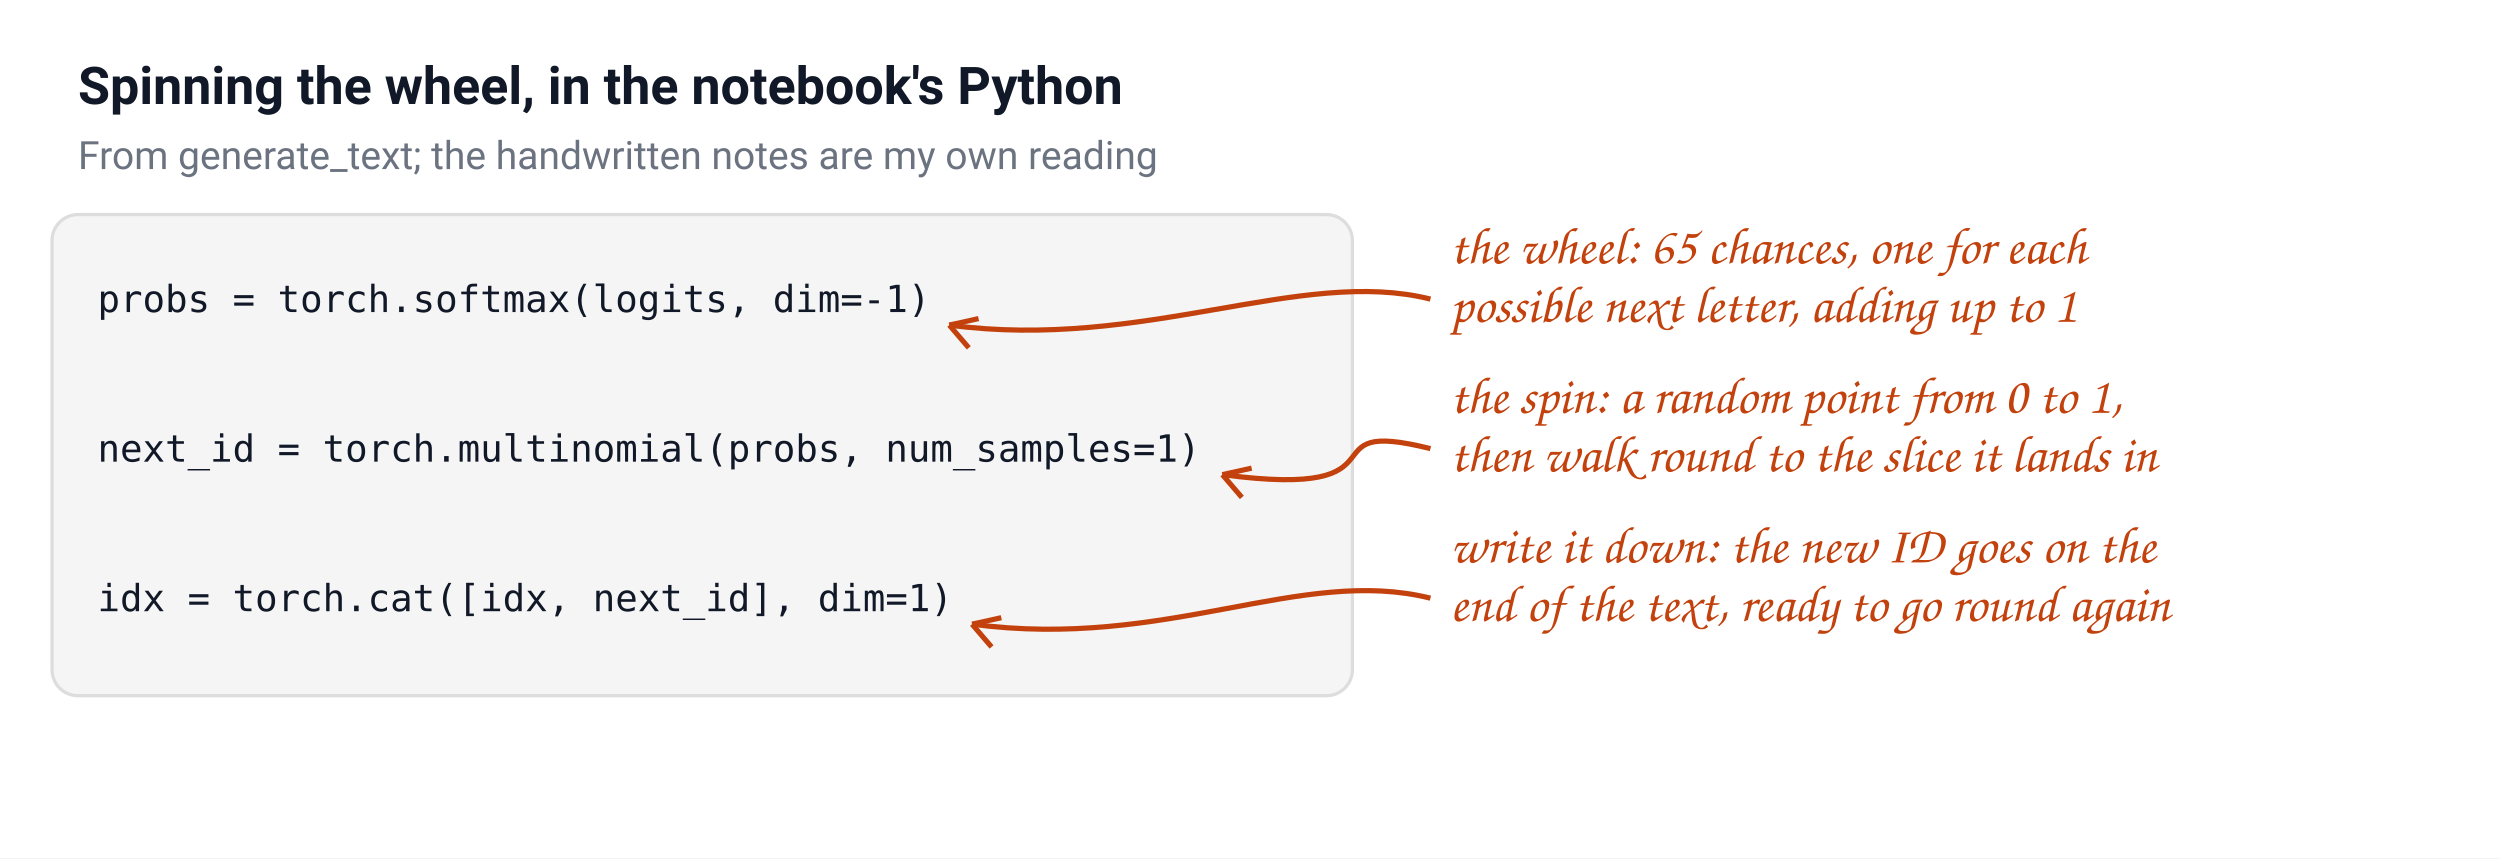
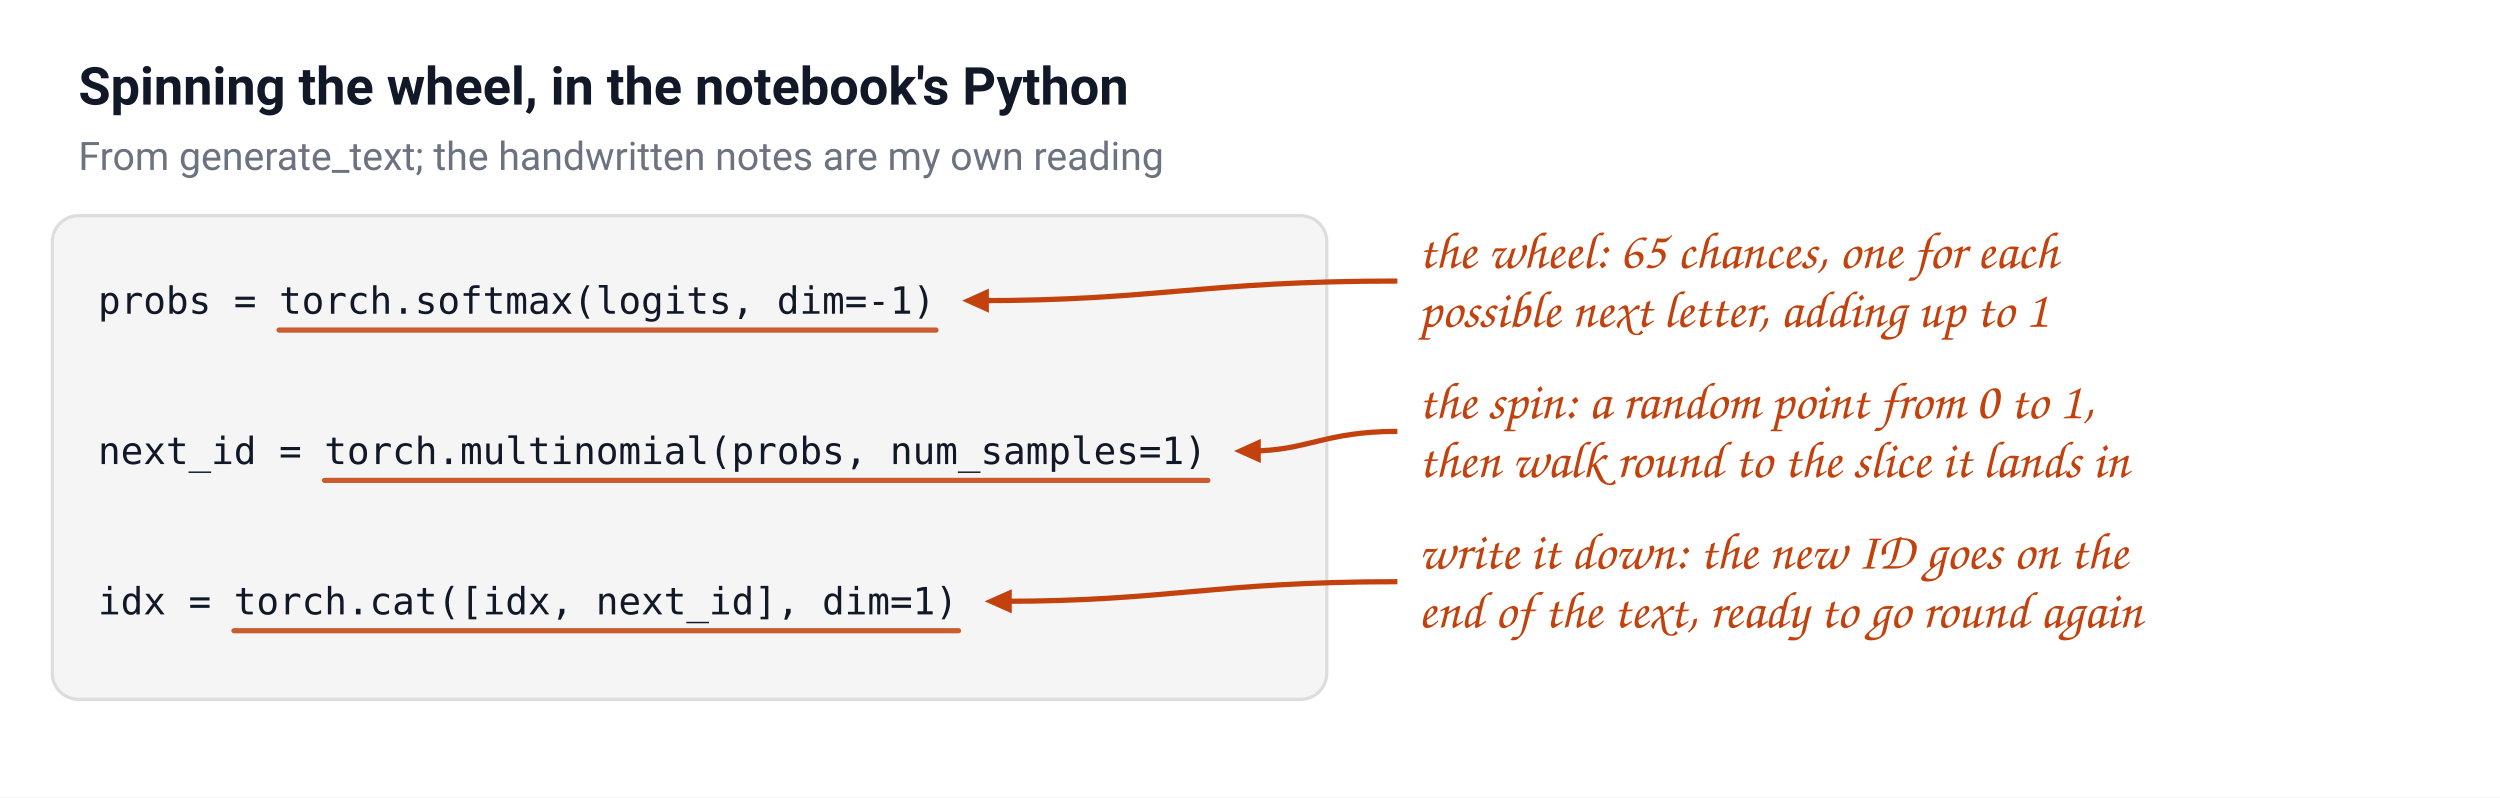
- <svg xmlns="http://www.w3.org/2000/svg" viewBox="0 0 769 264" role="img" font-family="system-ui, -apple-system, 'Segoe UI', Roboto, sans-serif" style="max-width:100%;height:auto" aria-label="The notebook's sampling lines, with handwritten notes. probs = torch.softmax(logits, dim=-1): the wheel, 65 chances, one for each possible next letter, adding up to 1. next_id = torch.multinomial(probs, num_samples=1): the spin, a random point from 0 to 1, then a walk round the wheel to the slice it lands in. idx = torch.cat([idx, next_id], dim=1): the new ID goes on the end of the text, ready to go round again.">
-   <rect width="769" height="264" fill="#ffffff" />
+ <svg xmlns="http://www.w3.org/2000/svg" viewBox="0 0 765 244" role="img" font-family="system-ui, -apple-system, 'Segoe UI', Roboto, sans-serif" style="max-width:100%;height:auto" aria-label="The notebook's sampling lines, with handwritten notes. probs = torch.softmax(logits, dim=-1): the wheel, 65 chances, one for each possible next letter, adding up to 1. next_id = torch.multinomial(probs, num_samples=1): the spin, a random point from 0 to 1, then a walk round the wheel to the slice it lands in. idx = torch.cat([idx, next_id], dim=1): the new ID goes on the end of the text, ready to go round again.">
+   <rect width="765" height="244" fill="#ffffff" />
  <text x="24" y="32" font-size="16" font-weight="600" fill="#111827">Spinning the wheel, in the notebook's Python</text>
  <text x="24" y="52" font-size="12" fill="#6b7280">From generate_text; the handwritten notes are my own reading</text>
-   <rect x="16" y="66" width="400" height="148" rx="8" fill="#f5f5f5" stroke="#ddd" />
+   <rect x="16" y="66" width="390" height="148" rx="8" fill="#f5f5f5" stroke="#ddd" />
  <text x="30" y="96" font-size="11.5" fill="#111827" font-family="ui-monospace, Menlo, Consolas, monospace" xml:space="preserve">probs = torch.softmax(logits, dim=-1)</text>
  <text x="30" y="142" font-size="11.5" fill="#111827" font-family="ui-monospace, Menlo, Consolas, monospace" xml:space="preserve">next_id = torch.multinomial(probs, num_samples=1)</text>
  <text x="30" y="188" font-size="11.5" fill="#111827" font-family="ui-monospace, Menlo, Consolas, monospace" xml:space="preserve">idx = torch.cat([idx, next_id], dim=1)</text>
-   <text x="446" y="81" font-size="16" fill="#c2410c" font-family="'Bradley Hand', 'Chalkboard SE', 'Segoe Print', 'Comic Sans MS', cursive">the wheel: 65 chances, one for each</text>
-   <text x="446" y="99" font-size="16" fill="#c2410c" font-family="'Bradley Hand', 'Chalkboard SE', 'Segoe Print', 'Comic Sans MS', cursive">possible next letter, adding up to 1</text>
-   <path d="M440 92 C 400 82, 352 108, 292 100" fill="none" stroke="#c2410c" stroke-width="1.6" />
-   <path d="M292 100 l9 -2 M292 100 l6 7" stroke="#c2410c" stroke-width="1.6" fill="none" />
-   <text x="446" y="127" font-size="16" fill="#c2410c" font-family="'Bradley Hand', 'Chalkboard SE', 'Segoe Print', 'Comic Sans MS', cursive">the spin: a random point from 0 to 1,</text>
-   <text x="446" y="145" font-size="16" fill="#c2410c" font-family="'Bradley Hand', 'Chalkboard SE', 'Segoe Print', 'Comic Sans MS', cursive">then walk round to the slice it lands in</text>
-   <path d="M440 138 C 400 128, 436 154, 376 146" fill="none" stroke="#c2410c" stroke-width="1.6" />
-   <path d="M376 146 l9 -2 M376 146 l6 7" stroke="#c2410c" stroke-width="1.6" fill="none" />
-   <text x="446" y="173" font-size="16" fill="#c2410c" font-family="'Bradley Hand', 'Chalkboard SE', 'Segoe Print', 'Comic Sans MS', cursive">write it down: the new ID goes on the</text>
-   <text x="446" y="191" font-size="16" fill="#c2410c" font-family="'Bradley Hand', 'Chalkboard SE', 'Segoe Print', 'Comic Sans MS', cursive">end of the text, ready to go round again</text>
-   <path d="M440 184 C 400 174, 359 200, 299 192" fill="none" stroke="#c2410c" stroke-width="1.6" />
-   <path d="M299 192 l9 -2 M299 192 l6 7" stroke="#c2410c" stroke-width="1.6" fill="none" />
+   <path d="M85.4 101 L286.4 101" stroke="#c2410c" stroke-width="1.6" stroke-linecap="round" opacity="0.85" />
+   <text x="434" y="82" font-size="16" fill="#c2410c" font-family="'Bradley Hand', 'Chalkboard SE', 'Segoe Print', 'Comic Sans MS', cursive">the wheel: 65 chances, one for each</text>
+   <text x="434" y="100" font-size="16" fill="#c2410c" font-family="'Bradley Hand', 'Chalkboard SE', 'Segoe Print', 'Comic Sans MS', cursive">possible next letter, adding up to 1</text>
+   <path d="M427.6 86.0 C 367.6 86.0, 354.3 92.0, 299.4 92.0" fill="none" stroke="#c2410c" stroke-width="1.6" />
+   <path d="M294.4 92.0 L302.6 88.3 L302.6 95.7 Z" fill="#c2410c" />
+   <path d="M99.3 147 L369.6 147" stroke="#c2410c" stroke-width="1.6" stroke-linecap="round" opacity="0.85" />
+   <text x="434" y="128" font-size="16" fill="#c2410c" font-family="'Bradley Hand', 'Chalkboard SE', 'Segoe Print', 'Comic Sans MS', cursive">the spin: a random point from 0 to 1,</text>
+   <text x="434" y="146" font-size="16" fill="#c2410c" font-family="'Bradley Hand', 'Chalkboard SE', 'Segoe Print', 'Comic Sans MS', cursive">then walk round to the slice it lands in</text>
+   <path d="M427.6 132.0 C 405.1 132.0, 400.1 138.0, 382.6 138.0" fill="none" stroke="#c2410c" stroke-width="1.6" />
+   <path d="M377.6 138.0 L385.8 134.3 L385.8 141.7 Z" fill="#c2410c" />
+   <path d="M71.6 193 L293.3 193" stroke="#c2410c" stroke-width="1.6" stroke-linecap="round" opacity="0.85" />
+   <text x="434" y="174" font-size="16" fill="#c2410c" font-family="'Bradley Hand', 'Chalkboard SE', 'Segoe Print', 'Comic Sans MS', cursive">write it down: the new ID goes on the</text>
+   <text x="434" y="192" font-size="16" fill="#c2410c" font-family="'Bradley Hand', 'Chalkboard SE', 'Segoe Print', 'Comic Sans MS', cursive">end of the text, ready to go round again</text>
+   <path d="M427.6 178.0 C 370.8 178.0, 358.1 184.0, 306.3 184.0" fill="none" stroke="#c2410c" stroke-width="1.6" />
+   <path d="M301.3 184.0 L309.6 180.3 L309.6 187.7 Z" fill="#c2410c" />
</svg>
